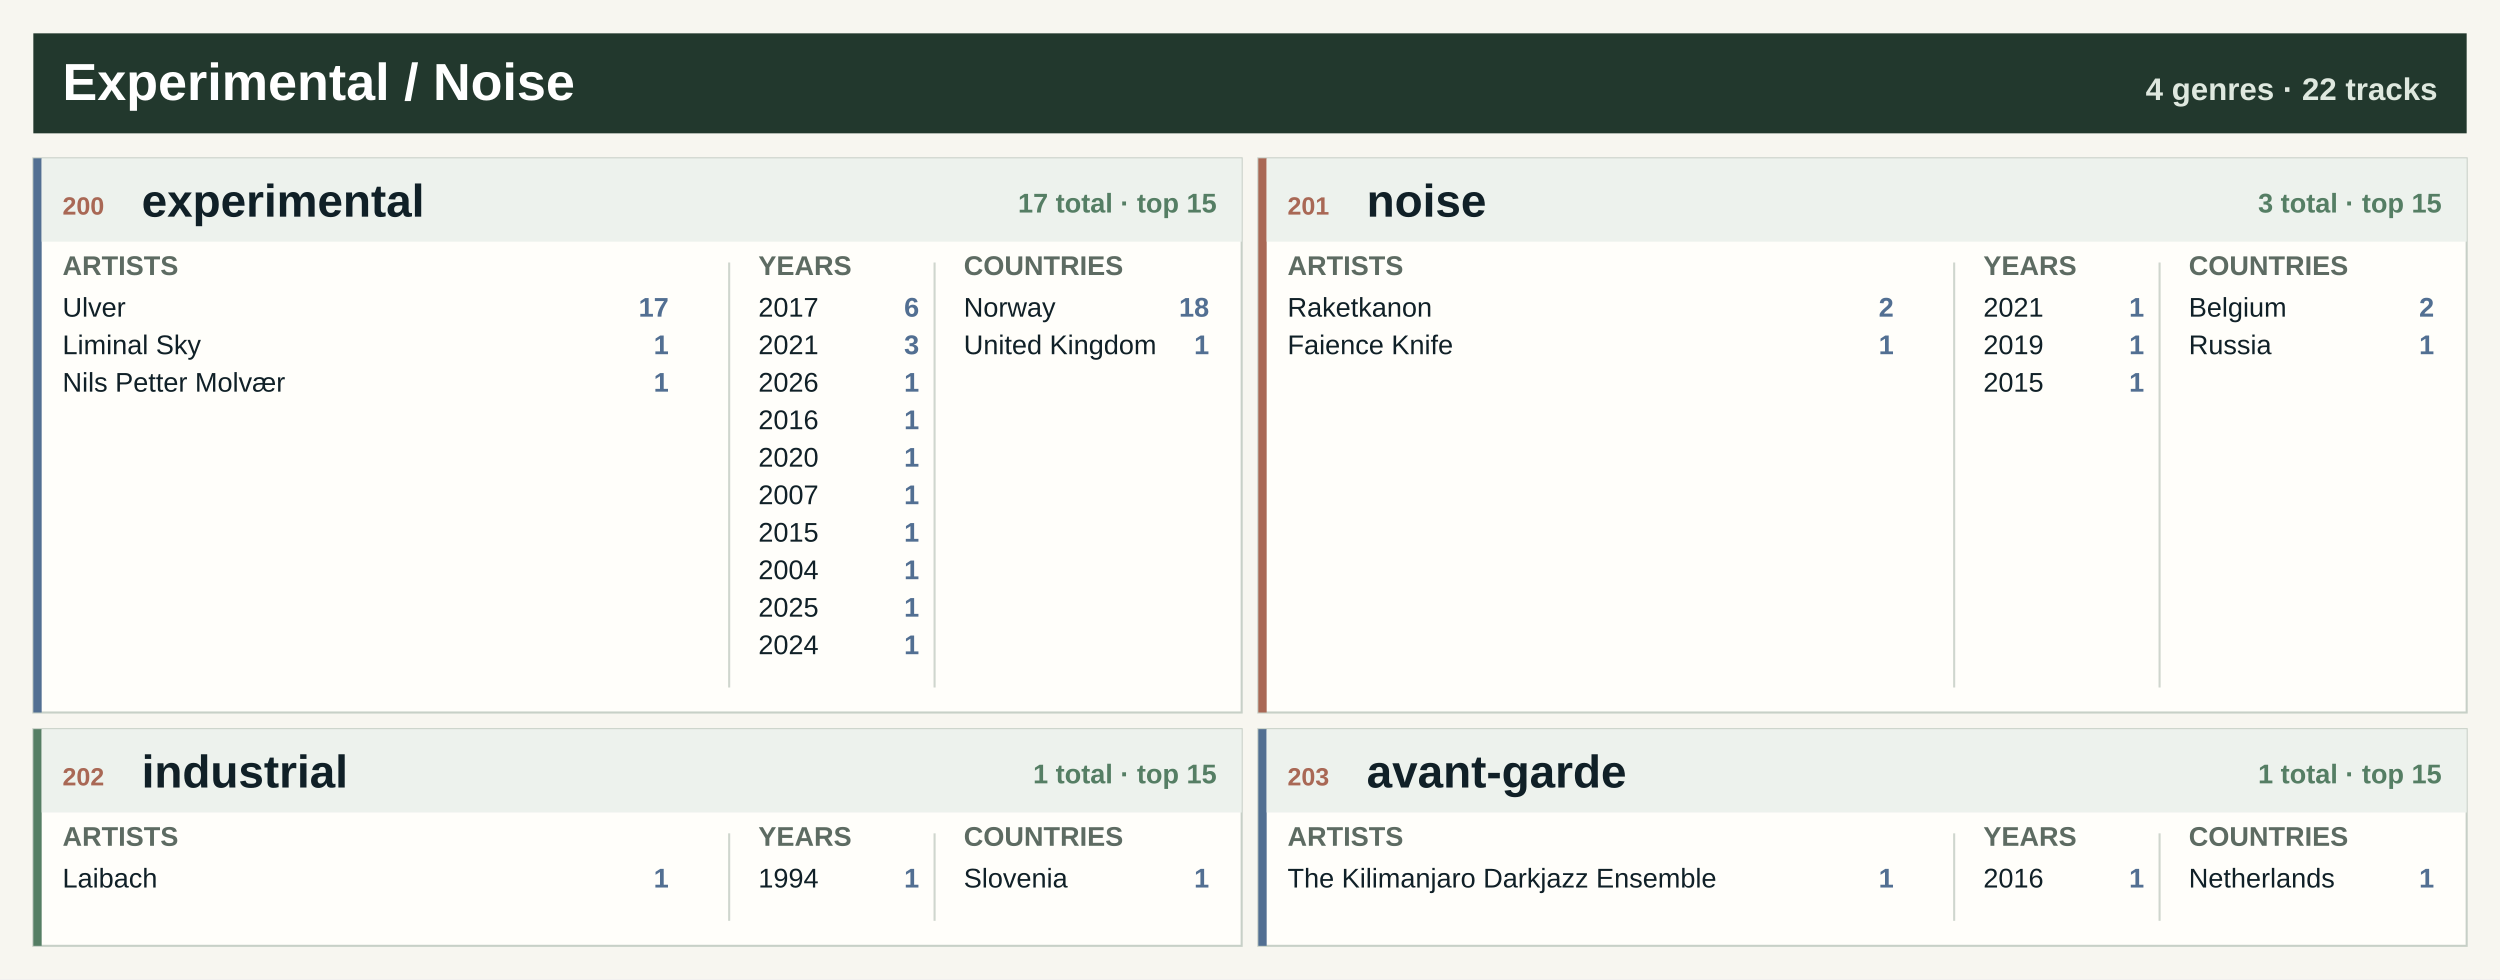
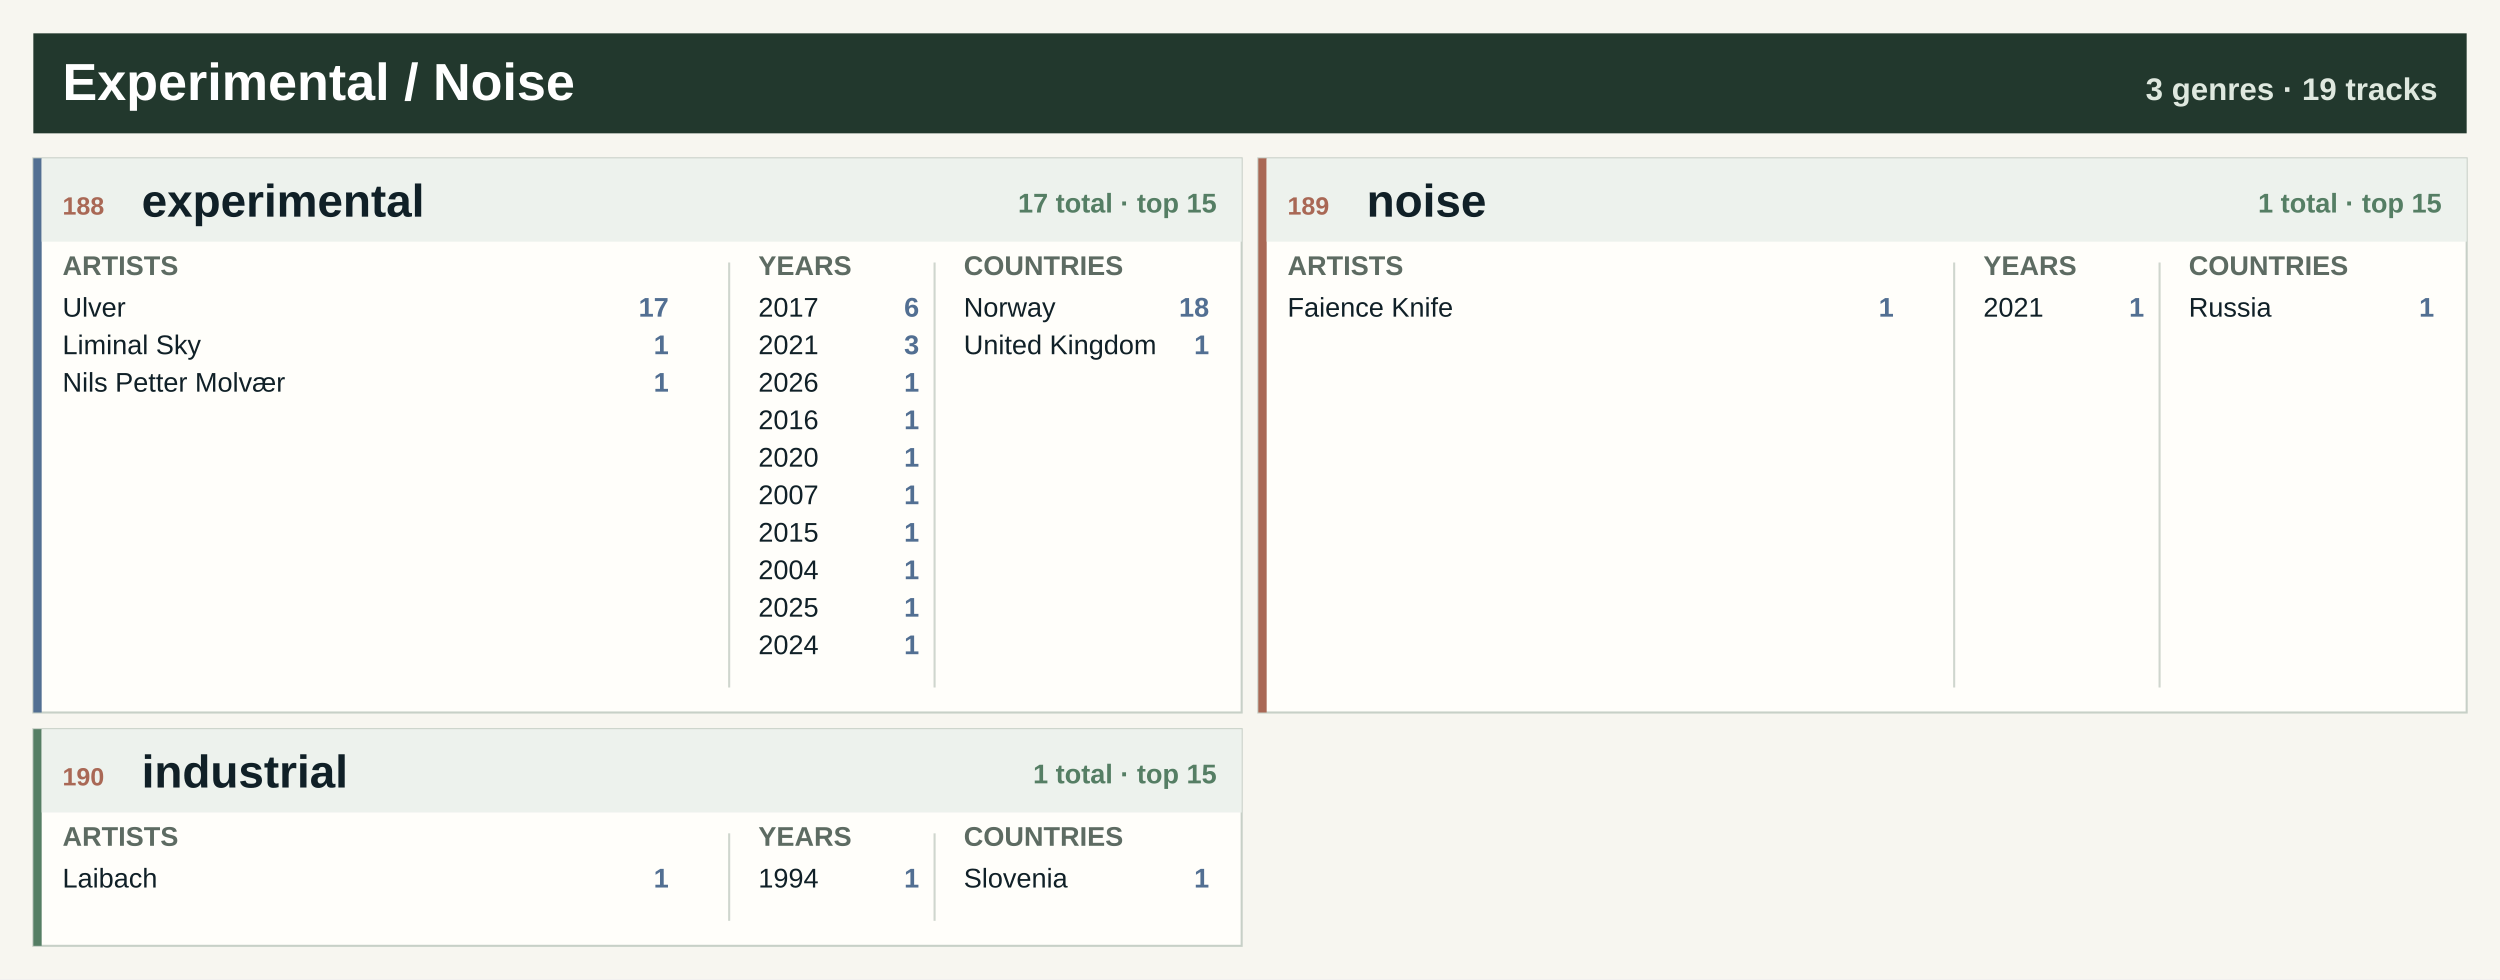
<svg xmlns="http://www.w3.org/2000/svg" width="1200" height="470" viewBox="0 0 1200 470" role="img" aria-label="Experimental / Noise genre atlas">
  <rect width="1200" height="470" fill="#f7f6f0" />
  <rect x="16" y="16" width="1168" height="48" fill="#22382d" />
  <text x="30.0" y="48.0" font-family="Segoe UI, Arial, sans-serif" font-size="25" font-weight="800" fill="#ffffff" text-anchor="start">Experimental / Noise</text>
-   <text x="1170.0" y="48.0" font-family="Segoe UI, Arial, sans-serif" font-size="15" font-weight="800" fill="#dfe8df" text-anchor="end">4 genres · 22 tracks</text>
+   <text x="1170.0" y="48.0" font-family="Segoe UI, Arial, sans-serif" font-size="15" font-weight="800" fill="#dfe8df" text-anchor="end">3 genres · 19 tracks</text>
  <rect x="16.0" y="76.0" width="580.0" height="266" fill="#fffefa" stroke="#c7d0c7" />
  <rect x="16.0" y="76.0" width="4" height="266" fill="#526f92" />
  <rect x="20.0" y="76.0" width="576.0" height="40" fill="#edf2ed" />
-   <text x="30.0" y="103.0" font-family="Segoe UI, Arial, sans-serif" font-size="12" font-weight="800" fill="#a96855" text-anchor="start">200</text>
+   <text x="30.0" y="103.0" font-family="Segoe UI, Arial, sans-serif" font-size="12" font-weight="800" fill="#a96855" text-anchor="start">188</text>
  <text x="68.0" y="104.0" font-family="Segoe UI, Arial, sans-serif" font-size="22" font-weight="800" fill="#102027" text-anchor="start">experimental</text>
  <text x="584.0" y="102.0" font-family="Segoe UI, Arial, sans-serif" font-size="13" font-weight="800" fill="#557e64" text-anchor="end">17 total · top 15</text>
  <text x="30.0" y="132.0" font-family="Segoe UI, Arial, sans-serif" font-size="13" font-weight="800" fill="#5d6b62" text-anchor="start">ARTISTS</text>
  <text x="364.0" y="132.0" font-family="Segoe UI, Arial, sans-serif" font-size="13" font-weight="800" fill="#5d6b62" text-anchor="start">YEARS</text>
  <text x="462.6" y="132.0" font-family="Segoe UI, Arial, sans-serif" font-size="13" font-weight="800" fill="#5d6b62" text-anchor="start">COUNTRIES</text>
  <line x1="350.0" y1="126.0" x2="350.0" y2="330.0" stroke="#cfd6ce" />
  <line x1="448.6" y1="126.0" x2="448.6" y2="330.0" stroke="#cfd6ce" />
  <text x="30.0" y="152.0" font-family="Segoe UI, Arial, sans-serif" font-size="13" font-weight="400" fill="#102027" text-anchor="start">Ulver</text>
  <text x="321.0" y="152.0" font-family="Segoe UI, Arial, sans-serif" font-size="13" font-weight="800" fill="#526f92" text-anchor="end">17</text>
  <text x="30.0" y="170.0" font-family="Segoe UI, Arial, sans-serif" font-size="13" font-weight="400" fill="#102027" text-anchor="start">Liminal Sky</text>
  <text x="321.0" y="170.0" font-family="Segoe UI, Arial, sans-serif" font-size="13" font-weight="800" fill="#526f92" text-anchor="end">1</text>
  <text x="30.0" y="188.0" font-family="Segoe UI, Arial, sans-serif" font-size="13" font-weight="400" fill="#102027" text-anchor="start">Nils Petter Molvær</text>
  <text x="321.0" y="188.0" font-family="Segoe UI, Arial, sans-serif" font-size="13" font-weight="800" fill="#526f92" text-anchor="end">1</text>
  <text x="364.0" y="152.0" font-family="Segoe UI, Arial, sans-serif" font-size="13" font-weight="400" fill="#102027" text-anchor="start">2017</text>
  <text x="441.2" y="152.0" font-family="Segoe UI, Arial, sans-serif" font-size="13" font-weight="800" fill="#526f92" text-anchor="end">6</text>
  <text x="364.0" y="170.0" font-family="Segoe UI, Arial, sans-serif" font-size="13" font-weight="400" fill="#102027" text-anchor="start">2021</text>
  <text x="441.2" y="170.0" font-family="Segoe UI, Arial, sans-serif" font-size="13" font-weight="800" fill="#526f92" text-anchor="end">3</text>
  <text x="364.0" y="188.0" font-family="Segoe UI, Arial, sans-serif" font-size="13" font-weight="400" fill="#102027" text-anchor="start">2026</text>
  <text x="441.2" y="188.0" font-family="Segoe UI, Arial, sans-serif" font-size="13" font-weight="800" fill="#526f92" text-anchor="end">1</text>
  <text x="364.0" y="206.0" font-family="Segoe UI, Arial, sans-serif" font-size="13" font-weight="400" fill="#102027" text-anchor="start">2016</text>
  <text x="441.2" y="206.0" font-family="Segoe UI, Arial, sans-serif" font-size="13" font-weight="800" fill="#526f92" text-anchor="end">1</text>
  <text x="364.0" y="224.0" font-family="Segoe UI, Arial, sans-serif" font-size="13" font-weight="400" fill="#102027" text-anchor="start">2020</text>
  <text x="441.2" y="224.0" font-family="Segoe UI, Arial, sans-serif" font-size="13" font-weight="800" fill="#526f92" text-anchor="end">1</text>
  <text x="364.0" y="242.0" font-family="Segoe UI, Arial, sans-serif" font-size="13" font-weight="400" fill="#102027" text-anchor="start">2007</text>
  <text x="441.2" y="242.0" font-family="Segoe UI, Arial, sans-serif" font-size="13" font-weight="800" fill="#526f92" text-anchor="end">1</text>
  <text x="364.0" y="260.0" font-family="Segoe UI, Arial, sans-serif" font-size="13" font-weight="400" fill="#102027" text-anchor="start">2015</text>
  <text x="441.2" y="260.0" font-family="Segoe UI, Arial, sans-serif" font-size="13" font-weight="800" fill="#526f92" text-anchor="end">1</text>
  <text x="364.0" y="278.0" font-family="Segoe UI, Arial, sans-serif" font-size="13" font-weight="400" fill="#102027" text-anchor="start">2004</text>
  <text x="441.2" y="278.0" font-family="Segoe UI, Arial, sans-serif" font-size="13" font-weight="800" fill="#526f92" text-anchor="end">1</text>
  <text x="364.0" y="296.0" font-family="Segoe UI, Arial, sans-serif" font-size="13" font-weight="400" fill="#102027" text-anchor="start">2025</text>
  <text x="441.2" y="296.0" font-family="Segoe UI, Arial, sans-serif" font-size="13" font-weight="800" fill="#526f92" text-anchor="end">1</text>
  <text x="364.0" y="314.0" font-family="Segoe UI, Arial, sans-serif" font-size="13" font-weight="400" fill="#102027" text-anchor="start">2024</text>
  <text x="441.2" y="314.0" font-family="Segoe UI, Arial, sans-serif" font-size="13" font-weight="800" fill="#526f92" text-anchor="end">1</text>
  <text x="462.6" y="152.0" font-family="Segoe UI, Arial, sans-serif" font-size="13" font-weight="400" fill="#102027" text-anchor="start">Norway</text>
  <text x="580.4" y="152.0" font-family="Segoe UI, Arial, sans-serif" font-size="13" font-weight="800" fill="#526f92" text-anchor="end">18</text>
  <text x="462.6" y="170.0" font-family="Segoe UI, Arial, sans-serif" font-size="13" font-weight="400" fill="#102027" text-anchor="start">United Kingdom</text>
  <text x="580.4" y="170.0" font-family="Segoe UI, Arial, sans-serif" font-size="13" font-weight="800" fill="#526f92" text-anchor="end">1</text>
  <rect x="604.0" y="76.0" width="580.0" height="266" fill="#fffefa" stroke="#c7d0c7" />
  <rect x="604.0" y="76.0" width="4" height="266" fill="#a96855" />
  <rect x="608.0" y="76.0" width="576.0" height="40" fill="#edf2ed" />
-   <text x="618.0" y="103.0" font-family="Segoe UI, Arial, sans-serif" font-size="12" font-weight="800" fill="#a96855" text-anchor="start">201</text>
+   <text x="618.0" y="103.0" font-family="Segoe UI, Arial, sans-serif" font-size="12" font-weight="800" fill="#a96855" text-anchor="start">189</text>
  <text x="656.0" y="104.0" font-family="Segoe UI, Arial, sans-serif" font-size="22" font-weight="800" fill="#102027" text-anchor="start">noise</text>
-   <text x="1172.0" y="102.0" font-family="Segoe UI, Arial, sans-serif" font-size="13" font-weight="800" fill="#557e64" text-anchor="end">3 total · top 15</text>
+   <text x="1172.0" y="102.0" font-family="Segoe UI, Arial, sans-serif" font-size="13" font-weight="800" fill="#557e64" text-anchor="end">1 total · top 15</text>
  <text x="618.0" y="132.0" font-family="Segoe UI, Arial, sans-serif" font-size="13" font-weight="800" fill="#5d6b62" text-anchor="start">ARTISTS</text>
  <text x="952.0" y="132.0" font-family="Segoe UI, Arial, sans-serif" font-size="13" font-weight="800" fill="#5d6b62" text-anchor="start">YEARS</text>
  <text x="1050.6" y="132.0" font-family="Segoe UI, Arial, sans-serif" font-size="13" font-weight="800" fill="#5d6b62" text-anchor="start">COUNTRIES</text>
  <line x1="938.0" y1="126.0" x2="938.0" y2="330.0" stroke="#cfd6ce" />
  <line x1="1036.6" y1="126.0" x2="1036.6" y2="330.0" stroke="#cfd6ce" />
-   <text x="618.0" y="152.0" font-family="Segoe UI, Arial, sans-serif" font-size="13" font-weight="400" fill="#102027" text-anchor="start">Raketkanon</text>
-   <text x="909.0" y="152.0" font-family="Segoe UI, Arial, sans-serif" font-size="13" font-weight="800" fill="#526f92" text-anchor="end">2</text>
-   <text x="618.0" y="170.0" font-family="Segoe UI, Arial, sans-serif" font-size="13" font-weight="400" fill="#102027" text-anchor="start">Faience Knife</text>
-   <text x="909.0" y="170.0" font-family="Segoe UI, Arial, sans-serif" font-size="13" font-weight="800" fill="#526f92" text-anchor="end">1</text>
+   <text x="618.0" y="152.0" font-family="Segoe UI, Arial, sans-serif" font-size="13" font-weight="400" fill="#102027" text-anchor="start">Faience Knife</text>
+   <text x="909.0" y="152.0" font-family="Segoe UI, Arial, sans-serif" font-size="13" font-weight="800" fill="#526f92" text-anchor="end">1</text>
  <text x="952.0" y="152.0" font-family="Segoe UI, Arial, sans-serif" font-size="13" font-weight="400" fill="#102027" text-anchor="start">2021</text>
  <text x="1029.2" y="152.0" font-family="Segoe UI, Arial, sans-serif" font-size="13" font-weight="800" fill="#526f92" text-anchor="end">1</text>
-   <text x="952.0" y="170.0" font-family="Segoe UI, Arial, sans-serif" font-size="13" font-weight="400" fill="#102027" text-anchor="start">2019</text>
-   <text x="1029.2" y="170.0" font-family="Segoe UI, Arial, sans-serif" font-size="13" font-weight="800" fill="#526f92" text-anchor="end">1</text>
-   <text x="952.0" y="188.0" font-family="Segoe UI, Arial, sans-serif" font-size="13" font-weight="400" fill="#102027" text-anchor="start">2015</text>
-   <text x="1029.2" y="188.0" font-family="Segoe UI, Arial, sans-serif" font-size="13" font-weight="800" fill="#526f92" text-anchor="end">1</text>
-   <text x="1050.6" y="152.0" font-family="Segoe UI, Arial, sans-serif" font-size="13" font-weight="400" fill="#102027" text-anchor="start">Belgium</text>
-   <text x="1168.4" y="152.0" font-family="Segoe UI, Arial, sans-serif" font-size="13" font-weight="800" fill="#526f92" text-anchor="end">2</text>
-   <text x="1050.6" y="170.0" font-family="Segoe UI, Arial, sans-serif" font-size="13" font-weight="400" fill="#102027" text-anchor="start">Russia</text>
-   <text x="1168.4" y="170.0" font-family="Segoe UI, Arial, sans-serif" font-size="13" font-weight="800" fill="#526f92" text-anchor="end">1</text>
+   <text x="1050.6" y="152.0" font-family="Segoe UI, Arial, sans-serif" font-size="13" font-weight="400" fill="#102027" text-anchor="start">Russia</text>
+   <text x="1168.4" y="152.0" font-family="Segoe UI, Arial, sans-serif" font-size="13" font-weight="800" fill="#526f92" text-anchor="end">1</text>
  <rect x="16.0" y="350.0" width="580.0" height="104" fill="#fffefa" stroke="#c7d0c7" />
  <rect x="16.0" y="350.0" width="4" height="104" fill="#557e64" />
  <rect x="20.0" y="350.0" width="576.0" height="40" fill="#edf2ed" />
-   <text x="30.0" y="377.0" font-family="Segoe UI, Arial, sans-serif" font-size="12" font-weight="800" fill="#a96855" text-anchor="start">202</text>
+   <text x="30.0" y="377.0" font-family="Segoe UI, Arial, sans-serif" font-size="12" font-weight="800" fill="#a96855" text-anchor="start">190</text>
  <text x="68.0" y="378.0" font-family="Segoe UI, Arial, sans-serif" font-size="22" font-weight="800" fill="#102027" text-anchor="start">industrial</text>
  <text x="584.0" y="376.0" font-family="Segoe UI, Arial, sans-serif" font-size="13" font-weight="800" fill="#557e64" text-anchor="end">1 total · top 15</text>
  <text x="30.0" y="406.0" font-family="Segoe UI, Arial, sans-serif" font-size="13" font-weight="800" fill="#5d6b62" text-anchor="start">ARTISTS</text>
  <text x="364.0" y="406.0" font-family="Segoe UI, Arial, sans-serif" font-size="13" font-weight="800" fill="#5d6b62" text-anchor="start">YEARS</text>
  <text x="462.6" y="406.0" font-family="Segoe UI, Arial, sans-serif" font-size="13" font-weight="800" fill="#5d6b62" text-anchor="start">COUNTRIES</text>
  <line x1="350.0" y1="400.0" x2="350.0" y2="442.0" stroke="#cfd6ce" />
  <line x1="448.6" y1="400.0" x2="448.6" y2="442.0" stroke="#cfd6ce" />
  <text x="30.0" y="426.0" font-family="Segoe UI, Arial, sans-serif" font-size="13" font-weight="400" fill="#102027" text-anchor="start">Laibach</text>
  <text x="321.0" y="426.0" font-family="Segoe UI, Arial, sans-serif" font-size="13" font-weight="800" fill="#526f92" text-anchor="end">1</text>
  <text x="364.0" y="426.0" font-family="Segoe UI, Arial, sans-serif" font-size="13" font-weight="400" fill="#102027" text-anchor="start">1994</text>
  <text x="441.2" y="426.0" font-family="Segoe UI, Arial, sans-serif" font-size="13" font-weight="800" fill="#526f92" text-anchor="end">1</text>
  <text x="462.6" y="426.0" font-family="Segoe UI, Arial, sans-serif" font-size="13" font-weight="400" fill="#102027" text-anchor="start">Slovenia</text>
  <text x="580.4" y="426.0" font-family="Segoe UI, Arial, sans-serif" font-size="13" font-weight="800" fill="#526f92" text-anchor="end">1</text>
-   <rect x="604.0" y="350.0" width="580.0" height="104" fill="#fffefa" stroke="#c7d0c7" />
-   <rect x="604.0" y="350.0" width="4" height="104" fill="#526f92" />
-   <rect x="608.0" y="350.0" width="576.0" height="40" fill="#edf2ed" />
-   <text x="618.0" y="377.0" font-family="Segoe UI, Arial, sans-serif" font-size="12" font-weight="800" fill="#a96855" text-anchor="start">203</text>
-   <text x="656.0" y="378.0" font-family="Segoe UI, Arial, sans-serif" font-size="22" font-weight="800" fill="#102027" text-anchor="start">avant-garde</text>
-   <text x="1172.0" y="376.0" font-family="Segoe UI, Arial, sans-serif" font-size="13" font-weight="800" fill="#557e64" text-anchor="end">1 total · top 15</text>
-   <text x="618.0" y="406.0" font-family="Segoe UI, Arial, sans-serif" font-size="13" font-weight="800" fill="#5d6b62" text-anchor="start">ARTISTS</text>
-   <text x="952.0" y="406.0" font-family="Segoe UI, Arial, sans-serif" font-size="13" font-weight="800" fill="#5d6b62" text-anchor="start">YEARS</text>
-   <text x="1050.6" y="406.0" font-family="Segoe UI, Arial, sans-serif" font-size="13" font-weight="800" fill="#5d6b62" text-anchor="start">COUNTRIES</text>
-   <line x1="938.0" y1="400.0" x2="938.0" y2="442.0" stroke="#cfd6ce" />
-   <line x1="1036.6" y1="400.0" x2="1036.6" y2="442.0" stroke="#cfd6ce" />
-   <text x="618.0" y="426.0" font-family="Segoe UI, Arial, sans-serif" font-size="13" font-weight="400" fill="#102027" text-anchor="start">The Kilimanjaro Darkjazz Ensemble</text>
-   <text x="909.0" y="426.0" font-family="Segoe UI, Arial, sans-serif" font-size="13" font-weight="800" fill="#526f92" text-anchor="end">1</text>
-   <text x="952.0" y="426.0" font-family="Segoe UI, Arial, sans-serif" font-size="13" font-weight="400" fill="#102027" text-anchor="start">2016</text>
-   <text x="1029.2" y="426.0" font-family="Segoe UI, Arial, sans-serif" font-size="13" font-weight="800" fill="#526f92" text-anchor="end">1</text>
-   <text x="1050.6" y="426.0" font-family="Segoe UI, Arial, sans-serif" font-size="13" font-weight="400" fill="#102027" text-anchor="start">Netherlands</text>
-   <text x="1168.4" y="426.0" font-family="Segoe UI, Arial, sans-serif" font-size="13" font-weight="800" fill="#526f92" text-anchor="end">1</text>
</svg>
